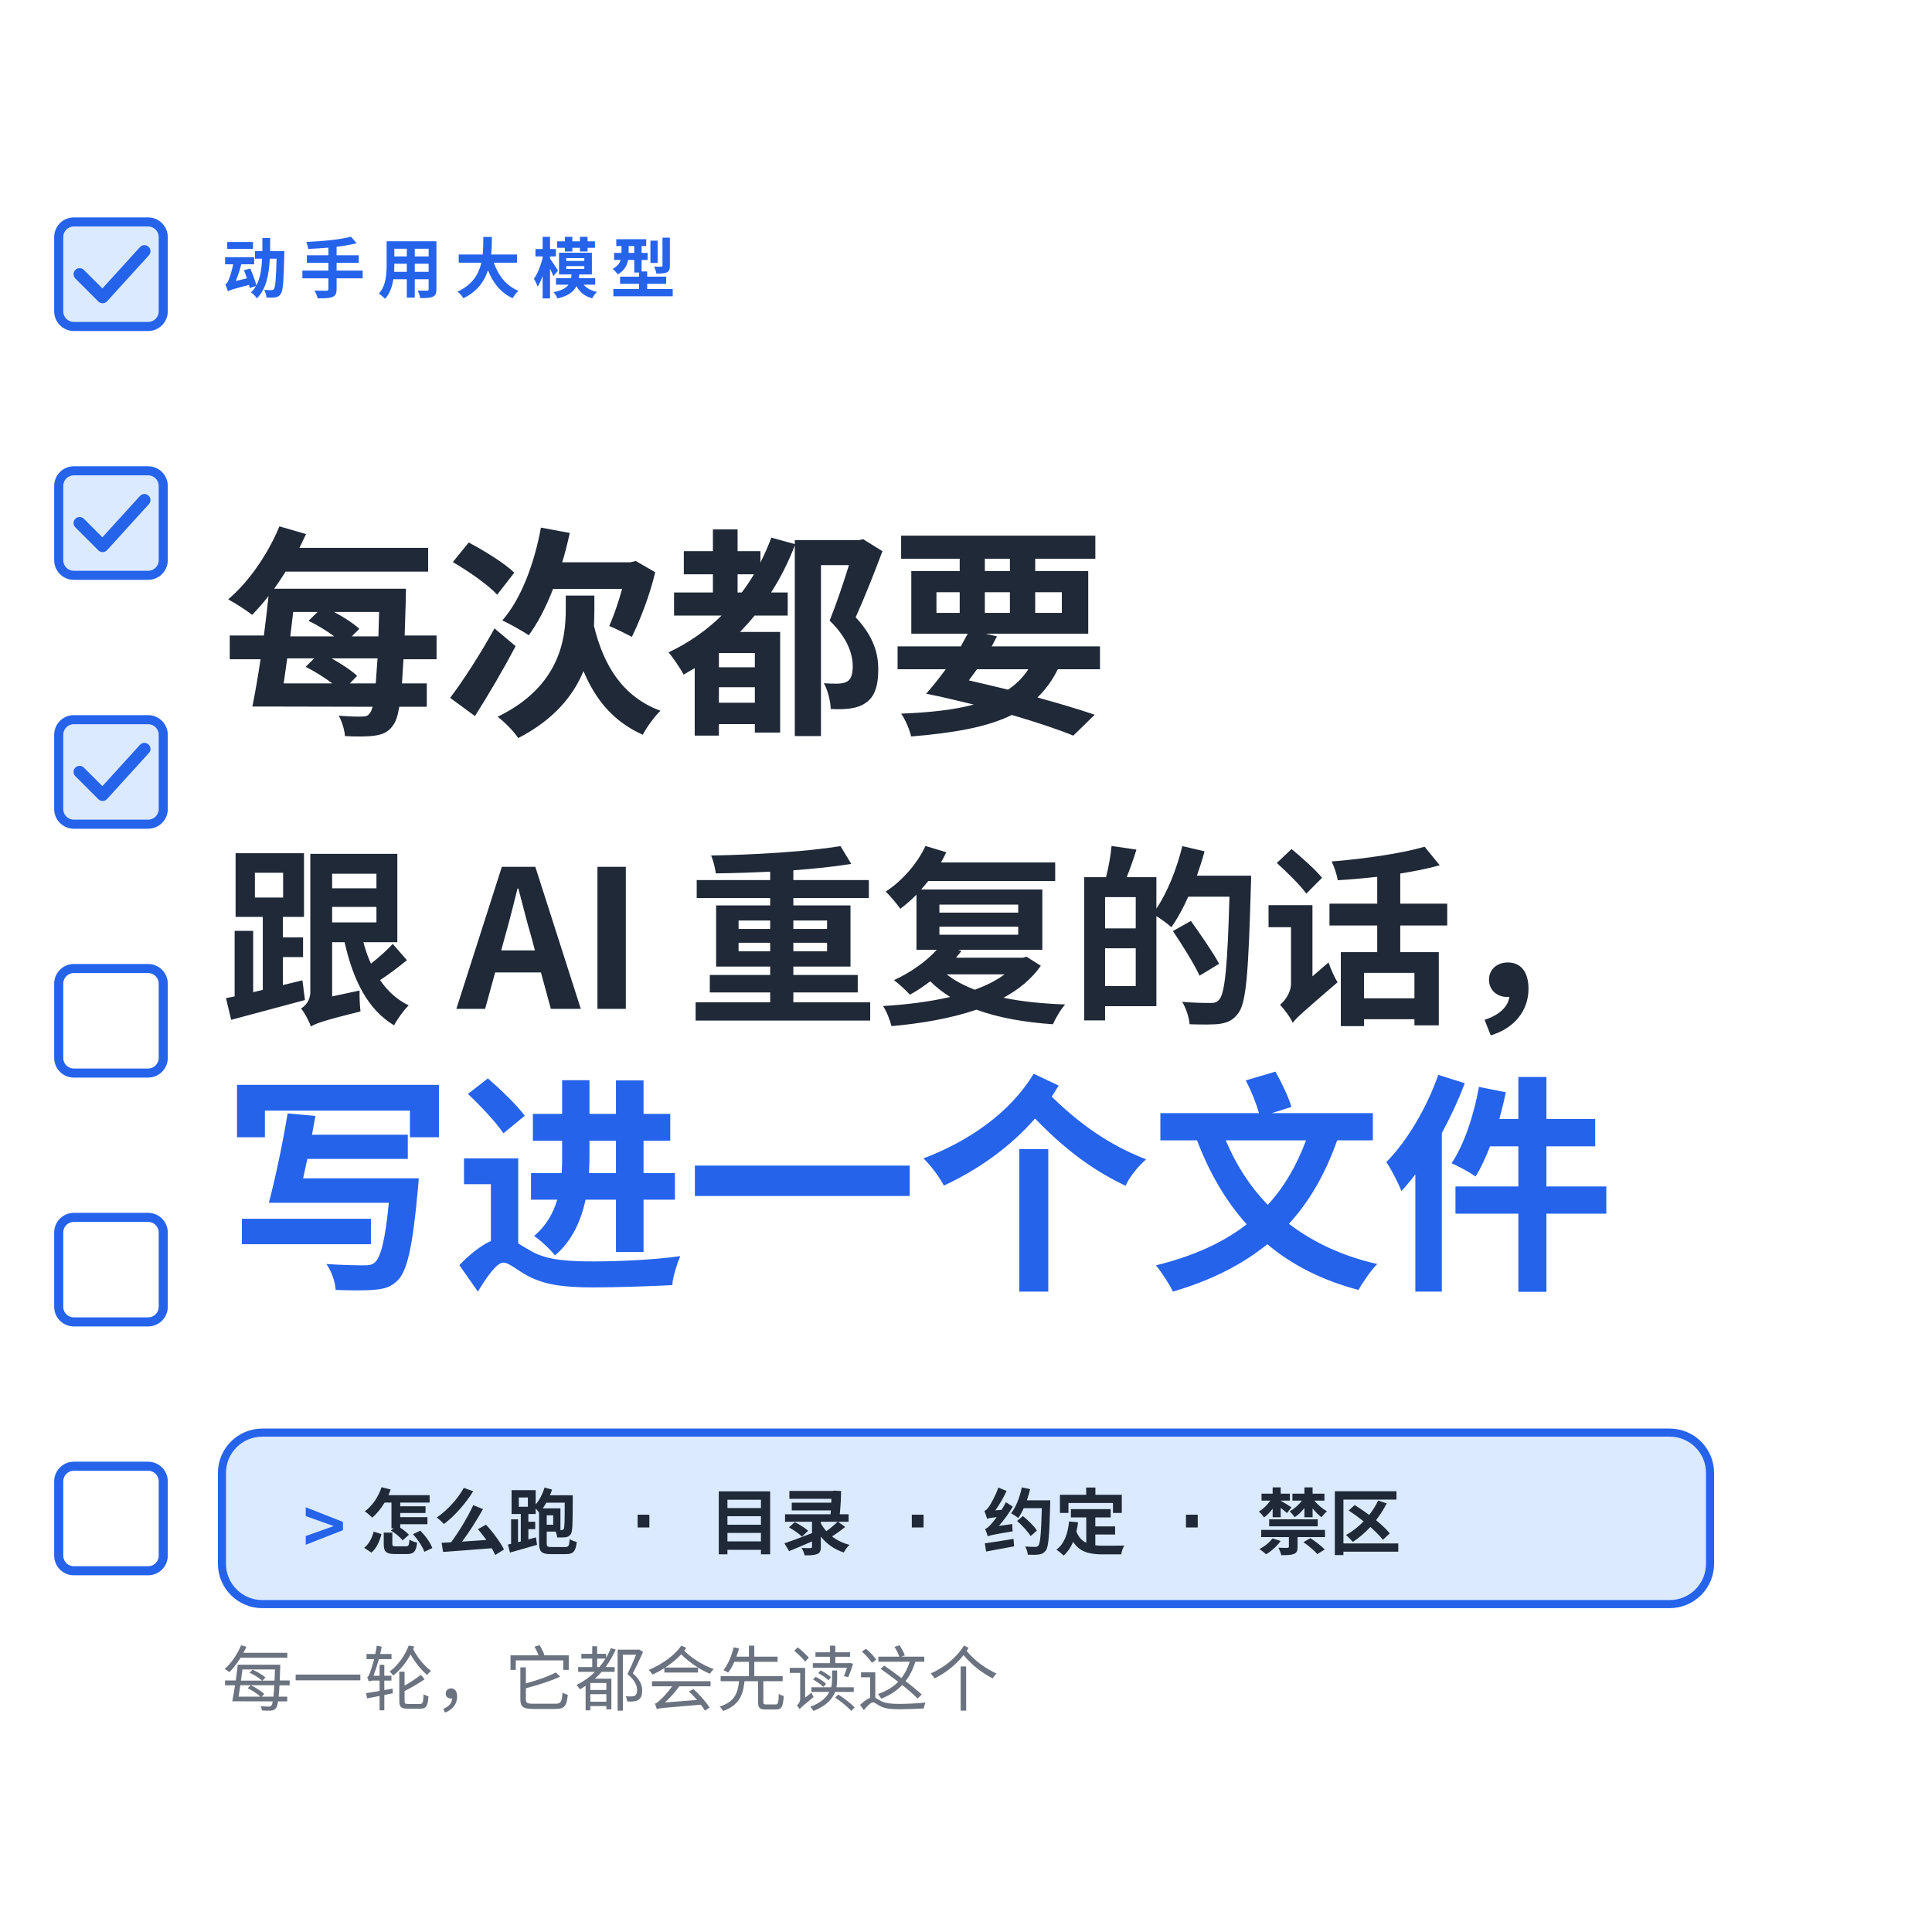
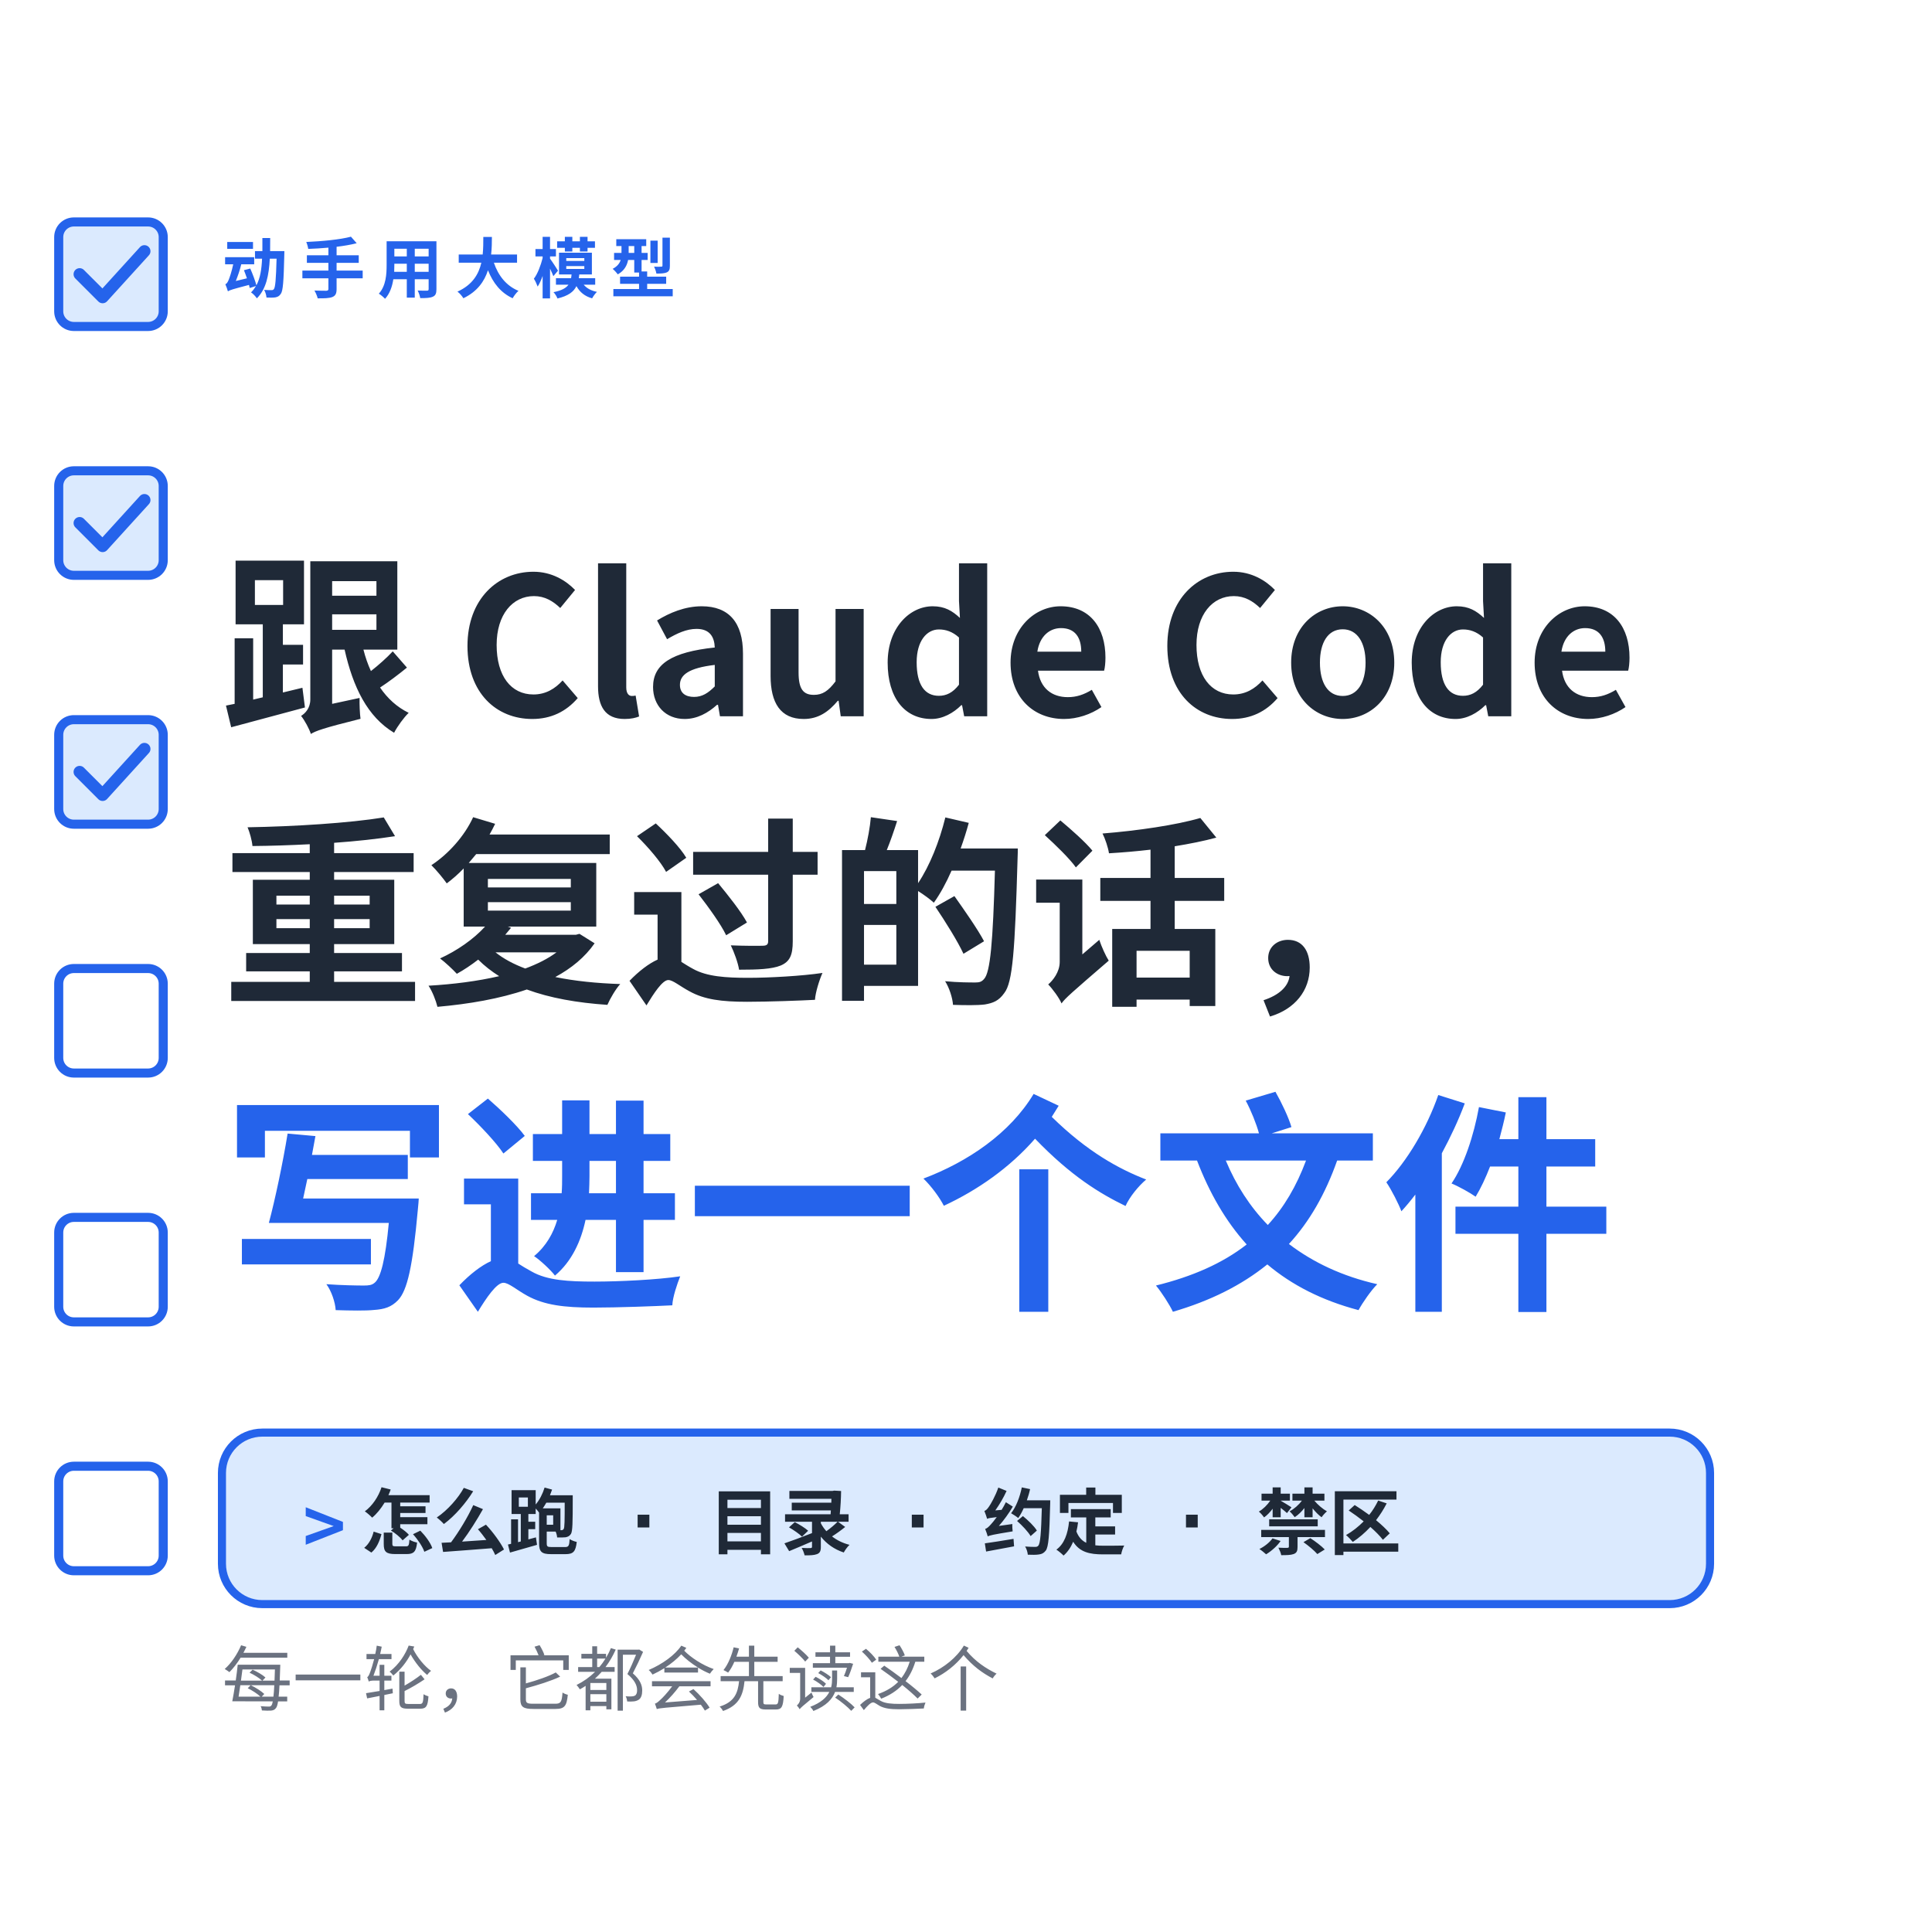
<svg xmlns="http://www.w3.org/2000/svg" viewBox="0 0 383 383" width="766" height="766" role="img" aria-label="方形封面：动手用大模型">
  <rect width="383" height="383" fill="#ffffff" />
  <rect x="11.64" y="44" width="20.72" height="20.72" rx="3" fill="#dbeafe" stroke="#2563eb" stroke-width="1.8" />
  <path d="M15.784 54.36 l4.558 4.558 l8.288 -9.117" stroke="#2563eb" stroke-width="2.4" fill="none" stroke-linecap="round" stroke-linejoin="round" />
  <rect x="11.64" y="93.333" width="20.72" height="20.72" rx="3" fill="#dbeafe" stroke="#2563eb" stroke-width="1.8" />
  <path d="M15.784 103.693 l4.558 4.558 l8.288 -9.117" stroke="#2563eb" stroke-width="2.4" fill="none" stroke-linecap="round" stroke-linejoin="round" />
  <rect x="11.64" y="142.667" width="20.72" height="20.72" rx="3" fill="#dbeafe" stroke="#2563eb" stroke-width="1.8" />
  <path d="M15.784 153.027 l4.558 4.558 l8.288 -9.117" stroke="#2563eb" stroke-width="2.4" fill="none" stroke-linecap="round" stroke-linejoin="round" />
  <rect x="11.64" y="192" width="20.72" height="20.72" rx="3" fill="#ffffff" stroke="#2563eb" stroke-width="1.8" />
  <rect x="11.64" y="241.333" width="20.72" height="20.72" rx="3" fill="#ffffff" stroke="#2563eb" stroke-width="1.8" />
  <rect x="11.64" y="290.667" width="20.72" height="20.72" rx="3" fill="#ffffff" stroke="#2563eb" stroke-width="1.8" />
  <text x="44" y="58" font-family="JetBrains Mono, DejaVu Sans Mono, Menlo, monospace" font-size="13" font-weight="600" letter-spacing="2.4" fill="#2563eb">动手用大模型</text>
-   <text x="44" y="142" font-family="Noto Sans CJK SC, PingFang SC, Microsoft YaHei, sans-serif" font-size="44" font-weight="700" fill="#1f2937">每次都要</text>
-   <text x="44" y="200" font-family="Noto Sans CJK SC, PingFang SC, Microsoft YaHei, sans-serif" font-size="38" font-weight="700" fill="#1f2937">跟 AI 重复的话，</text>
-   <text x="44" y="252" font-family="Noto Sans CJK SC, PingFang SC, Microsoft YaHei, sans-serif" font-size="46" font-weight="700" fill="#2563eb">写进一个文件</text>
+   <text x="44" y="142" font-family="Noto Sans CJK SC, PingFang SC, Microsoft YaHei, sans-serif" font-size="38" font-weight="700" fill="#1f2937">跟 Claude Code</text>
+   <text x="44" y="196" font-family="Noto Sans CJK SC, PingFang SC, Microsoft YaHei, sans-serif" font-size="40" font-weight="700" fill="#1f2937">重复过的话，</text>
+   <text x="44" y="256" font-family="Noto Sans CJK SC, PingFang SC, Microsoft YaHei, sans-serif" font-size="46" font-weight="700" fill="#2563eb">写进一个文件</text>
  <rect x="44" y="284" width="295" height="34" rx="8" fill="#dbeafe" stroke="#2563eb" stroke-width="1.6" />
  <text x="60" y="307" font-family="JetBrains Mono, DejaVu Sans Mono, Menlo, monospace" font-size="14.28" font-weight="600" fill="#1f2937">
    <tspan fill="#2563eb">&gt;</tspan> 怎么跑 · 目录 · 约定 · 禁区</text>
  <text x="44" y="338" font-family="Noto Sans CJK SC, PingFang SC, Microsoft YaHei, sans-serif" font-size="14" fill="#6b7280">每一轮，它都会先读这个</text>
</svg>
